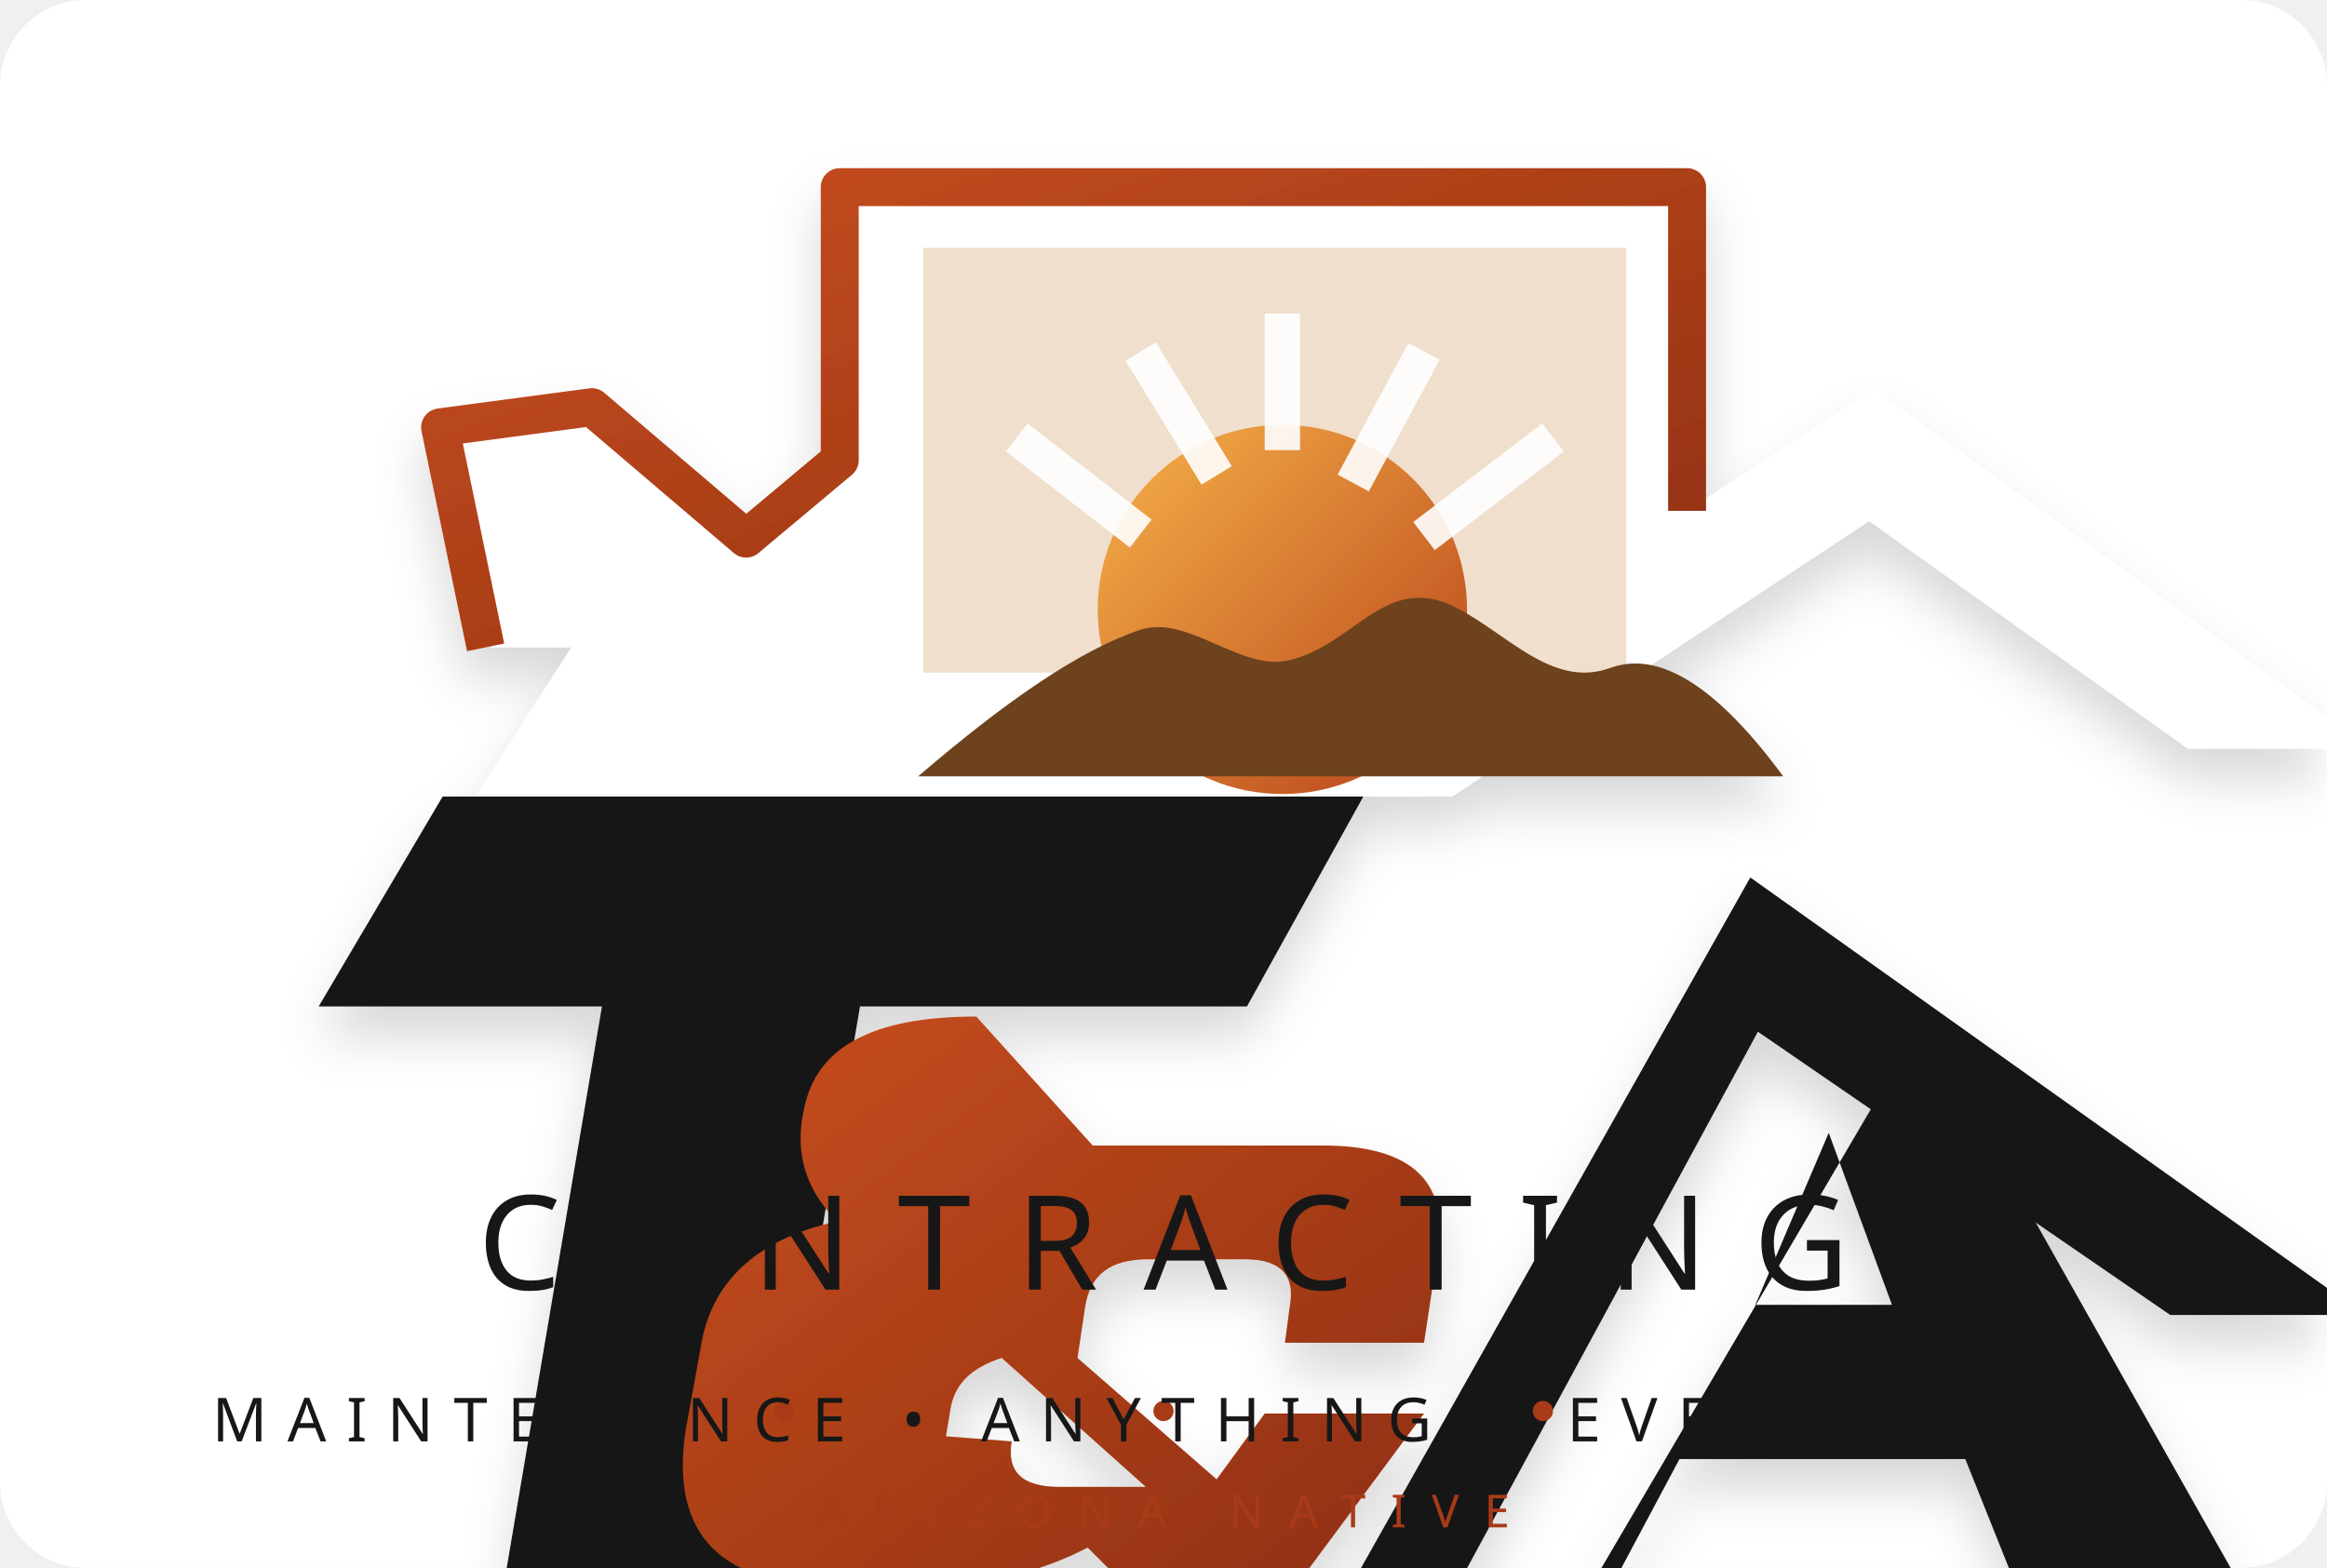
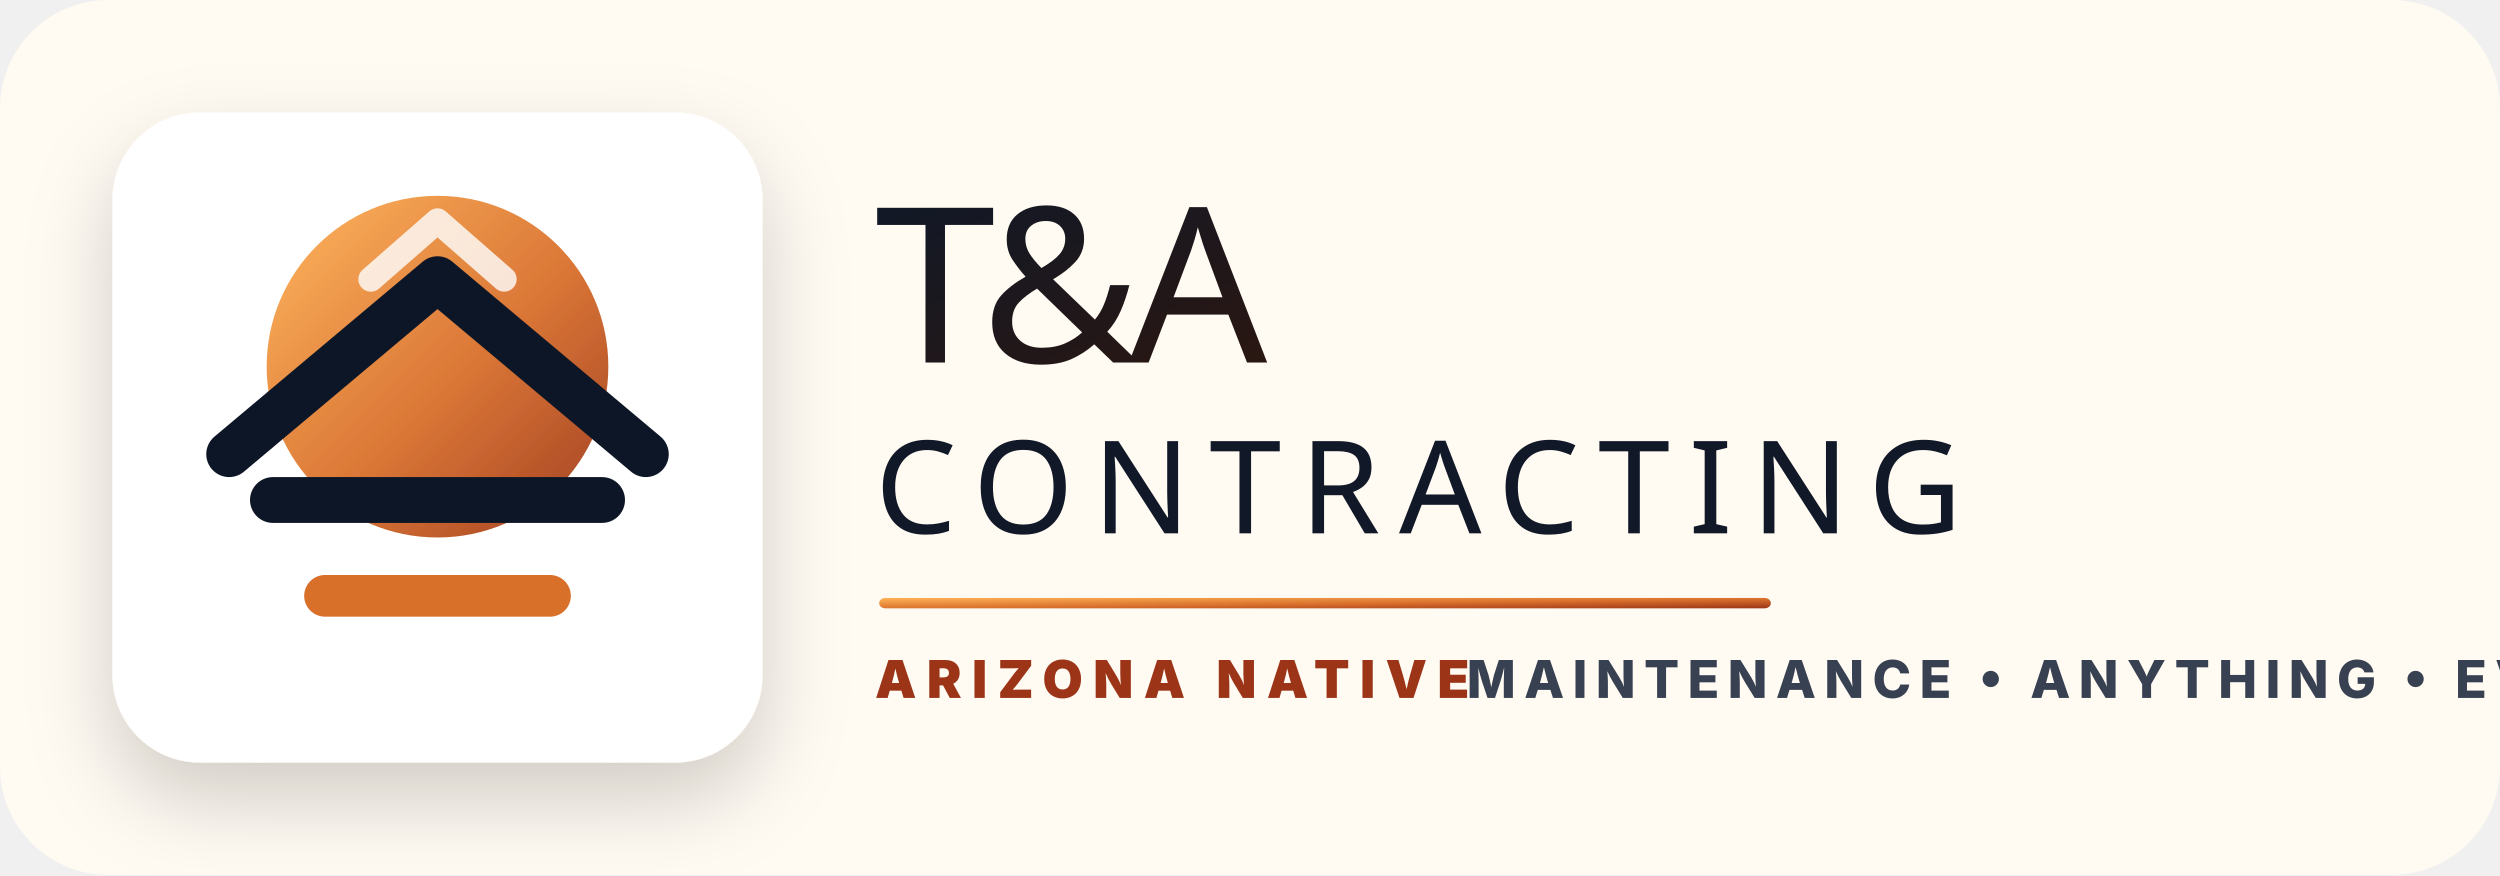
- <svg xmlns="http://www.w3.org/2000/svg" viewBox="0 0 920 620" role="img" aria-labelledby="title desc">
+ <svg xmlns="http://www.w3.org/2000/svg" viewBox="0 0 1200 420" role="img" aria-labelledby="title desc">
  <defs>
-     <linearGradient id="sunset" x1="0" x2="1" y1="0" y2="1">
-       <stop offset="0" stop-color="#f7b34a" />
-       <stop offset="1" stop-color="#b64018" />
+     <linearGradient id="copper" x1="0" x2="1" y1="0" y2="1">
+       <stop offset="0" stop-color="#ffb357" />
+       <stop offset="0.55" stop-color="#d86f2c" />
+       <stop offset="1" stop-color="#9c3518" />
    </linearGradient>
-     <linearGradient id="rust" x1="0" x2="1" y1="0" y2="1">
-       <stop offset="0" stop-color="#c84e1d" />
-       <stop offset="1" stop-color="#8e2f14" />
+     <linearGradient id="ink" x1="0" x2="1" y1="0" y2="1">
+       <stop offset="0" stop-color="#111827" />
+       <stop offset="1" stop-color="#2a1711" />
    </linearGradient>
-     <filter id="shadow" x="-20%" y="-20%" width="140%" height="140%">
-       <feDropShadow dx="0" dy="12" stdDeviation="10" flood-color="#000000" flood-opacity="0.16" />
+     <filter id="softShadow" x="-20%" y="-20%" width="140%" height="140%">
+       <feDropShadow dx="0" dy="18" stdDeviation="20" flood-color="#1b100b" flood-opacity="0.18" />
    </filter>
  </defs>
-   <rect width="920" height="620" rx="34" fill="#ffffff" />
-   <g filter="url(#shadow)">
-     <g transform="translate(98 48)">
-       <path d="M96 208 78 121l58-8 61 52 37-31V26h335v128l74-48 196 142h-72L641 158 476 267H90l38-59H96Z" fill="#fff" />
-       <path d="M94 208 76 121l60-8 61 52 37-31V26h335v128" fill="none" stroke="url(#rust)" stroke-width="15" stroke-linejoin="round" />
-       <path d="M267 50h278v168H267z" fill="#ead2ba" opacity="0.72" />
-       <circle cx="409" cy="193" r="73" fill="url(#sunset)" />
-       <g stroke="#fff" stroke-width="14" opacity="0.9">
-         <path d="M409 76v54" />
-         <path d="M353 91l30 49" />
-         <path d="M304 125l49 38" />
-         <path d="M465 91l-28 52" />
-         <path d="M516 125l-51 39" />
-       </g>
-       <path d="M265 259c35-30 64-50 88-58 19-6 40 17 59 12 25-6 37-33 63-22 22 10 40 34 64 25 20-7 43 9 68 43H265Z" fill="#6d421f" />
-       <path d="M90 267h351l-46 83H242l-38 224H102l38-224H28l49-83h13Z" fill="#171717" />
-       <path d="M439 574 594 299 837 472h-77L597 360 481 574h-42Z" fill="#171717" />
-       <path d="M534 574 662 356 785 574h-88l-18-45H566l-24 45h-8Zm62-106h54l-25-68-29 68Z" fill="#171717" />
-       <path d="M334 405h91c36 0 51 15 45 45l-5 33h-55l2-15c2-12-4-18-18-18h-38c-15 0-23 6-25 19l-3 20 55 48 19-26h63l-46 62h-78l-9-9c-19 10-41 15-66 15h-34c-45 0-65-20-59-61l6-33c4-26 22-43 54-50-13-13-17-28-13-45 5-24 27-36 68-36Zm-32 117c-2 12 4 18 19 18h34l-57-51c-12 4-18 10-20 19l-2 12Z" fill="url(#rust)" />
-     </g>
+   <rect width="1200" height="420" rx="52" fill="#fffaf2" />
+   <g filter="url(#softShadow)">
+     <rect x="54" y="54" width="312" height="312" rx="42" fill="#ffffff" />
+     <circle cx="210" cy="176" r="82" fill="url(#copper)" opacity="0.95" />
+     <path d="M110 218 210 134l100 84" fill="none" stroke="#111827" stroke-width="22" stroke-linecap="round" stroke-linejoin="round" />
+     <path d="M131 240h158" stroke="#111827" stroke-width="22" stroke-linecap="round" />
+     <path d="M156 286h108" stroke="#d86f2c" stroke-width="20" stroke-linecap="round" />
+     <path d="M178 134 210 106l32 28" fill="none" stroke="#ffffff" stroke-width="12" stroke-linecap="round" stroke-linejoin="round" opacity="0.8" />
  </g>
-   <text x="460" y="510" text-anchor="middle" font-family="Arial Black, Montserrat, system-ui, sans-serif" font-size="52" letter-spacing="18" fill="#171717">CONTRACTING</text>
-   <g fill="#a83a18">
-     <circle cx="310" cy="558" r="4" />
-     <circle cx="460" cy="558" r="4" />
-     <circle cx="610" cy="558" r="4" />
-   </g>
-   <text x="460" y="570" text-anchor="middle" font-family="Arial Black, Montserrat, system-ui, sans-serif" font-size="24" letter-spacing="8" fill="#171717">MAINTENANCE • ANYTHING • EVERYTHING</text>
-   <text x="460" y="604" text-anchor="middle" font-family="Arial Black, Montserrat, system-ui, sans-serif" font-size="18" letter-spacing="10" fill="#a83a18">ARIZONA NATIVE</text>
+   <text x="420" y="174" font-family="Arial Black, Montserrat, system-ui, sans-serif" font-size="104" letter-spacing="-5" fill="url(#ink)">T&amp;A</text>
+   <text x="420" y="256" font-family="Arial Black, Montserrat, system-ui, sans-serif" font-size="62" letter-spacing="9" fill="#111827">CONTRACTING</text>
+   <rect x="422" y="287" width="428" height="5" rx="3" fill="url(#copper)" />
+   <text x="420" y="335" font-family="Inter, Montserrat, Arial, sans-serif" font-size="25" font-weight="900" letter-spacing="5" fill="#9c3518">ARIZONA NATIVE</text>
+   <text x="704" y="335" font-family="Inter, Montserrat, Arial, sans-serif" font-size="25" font-weight="800" letter-spacing="4" fill="#374151">MAINTENANCE • ANYTHING • EVERYTHING</text>
</svg>
